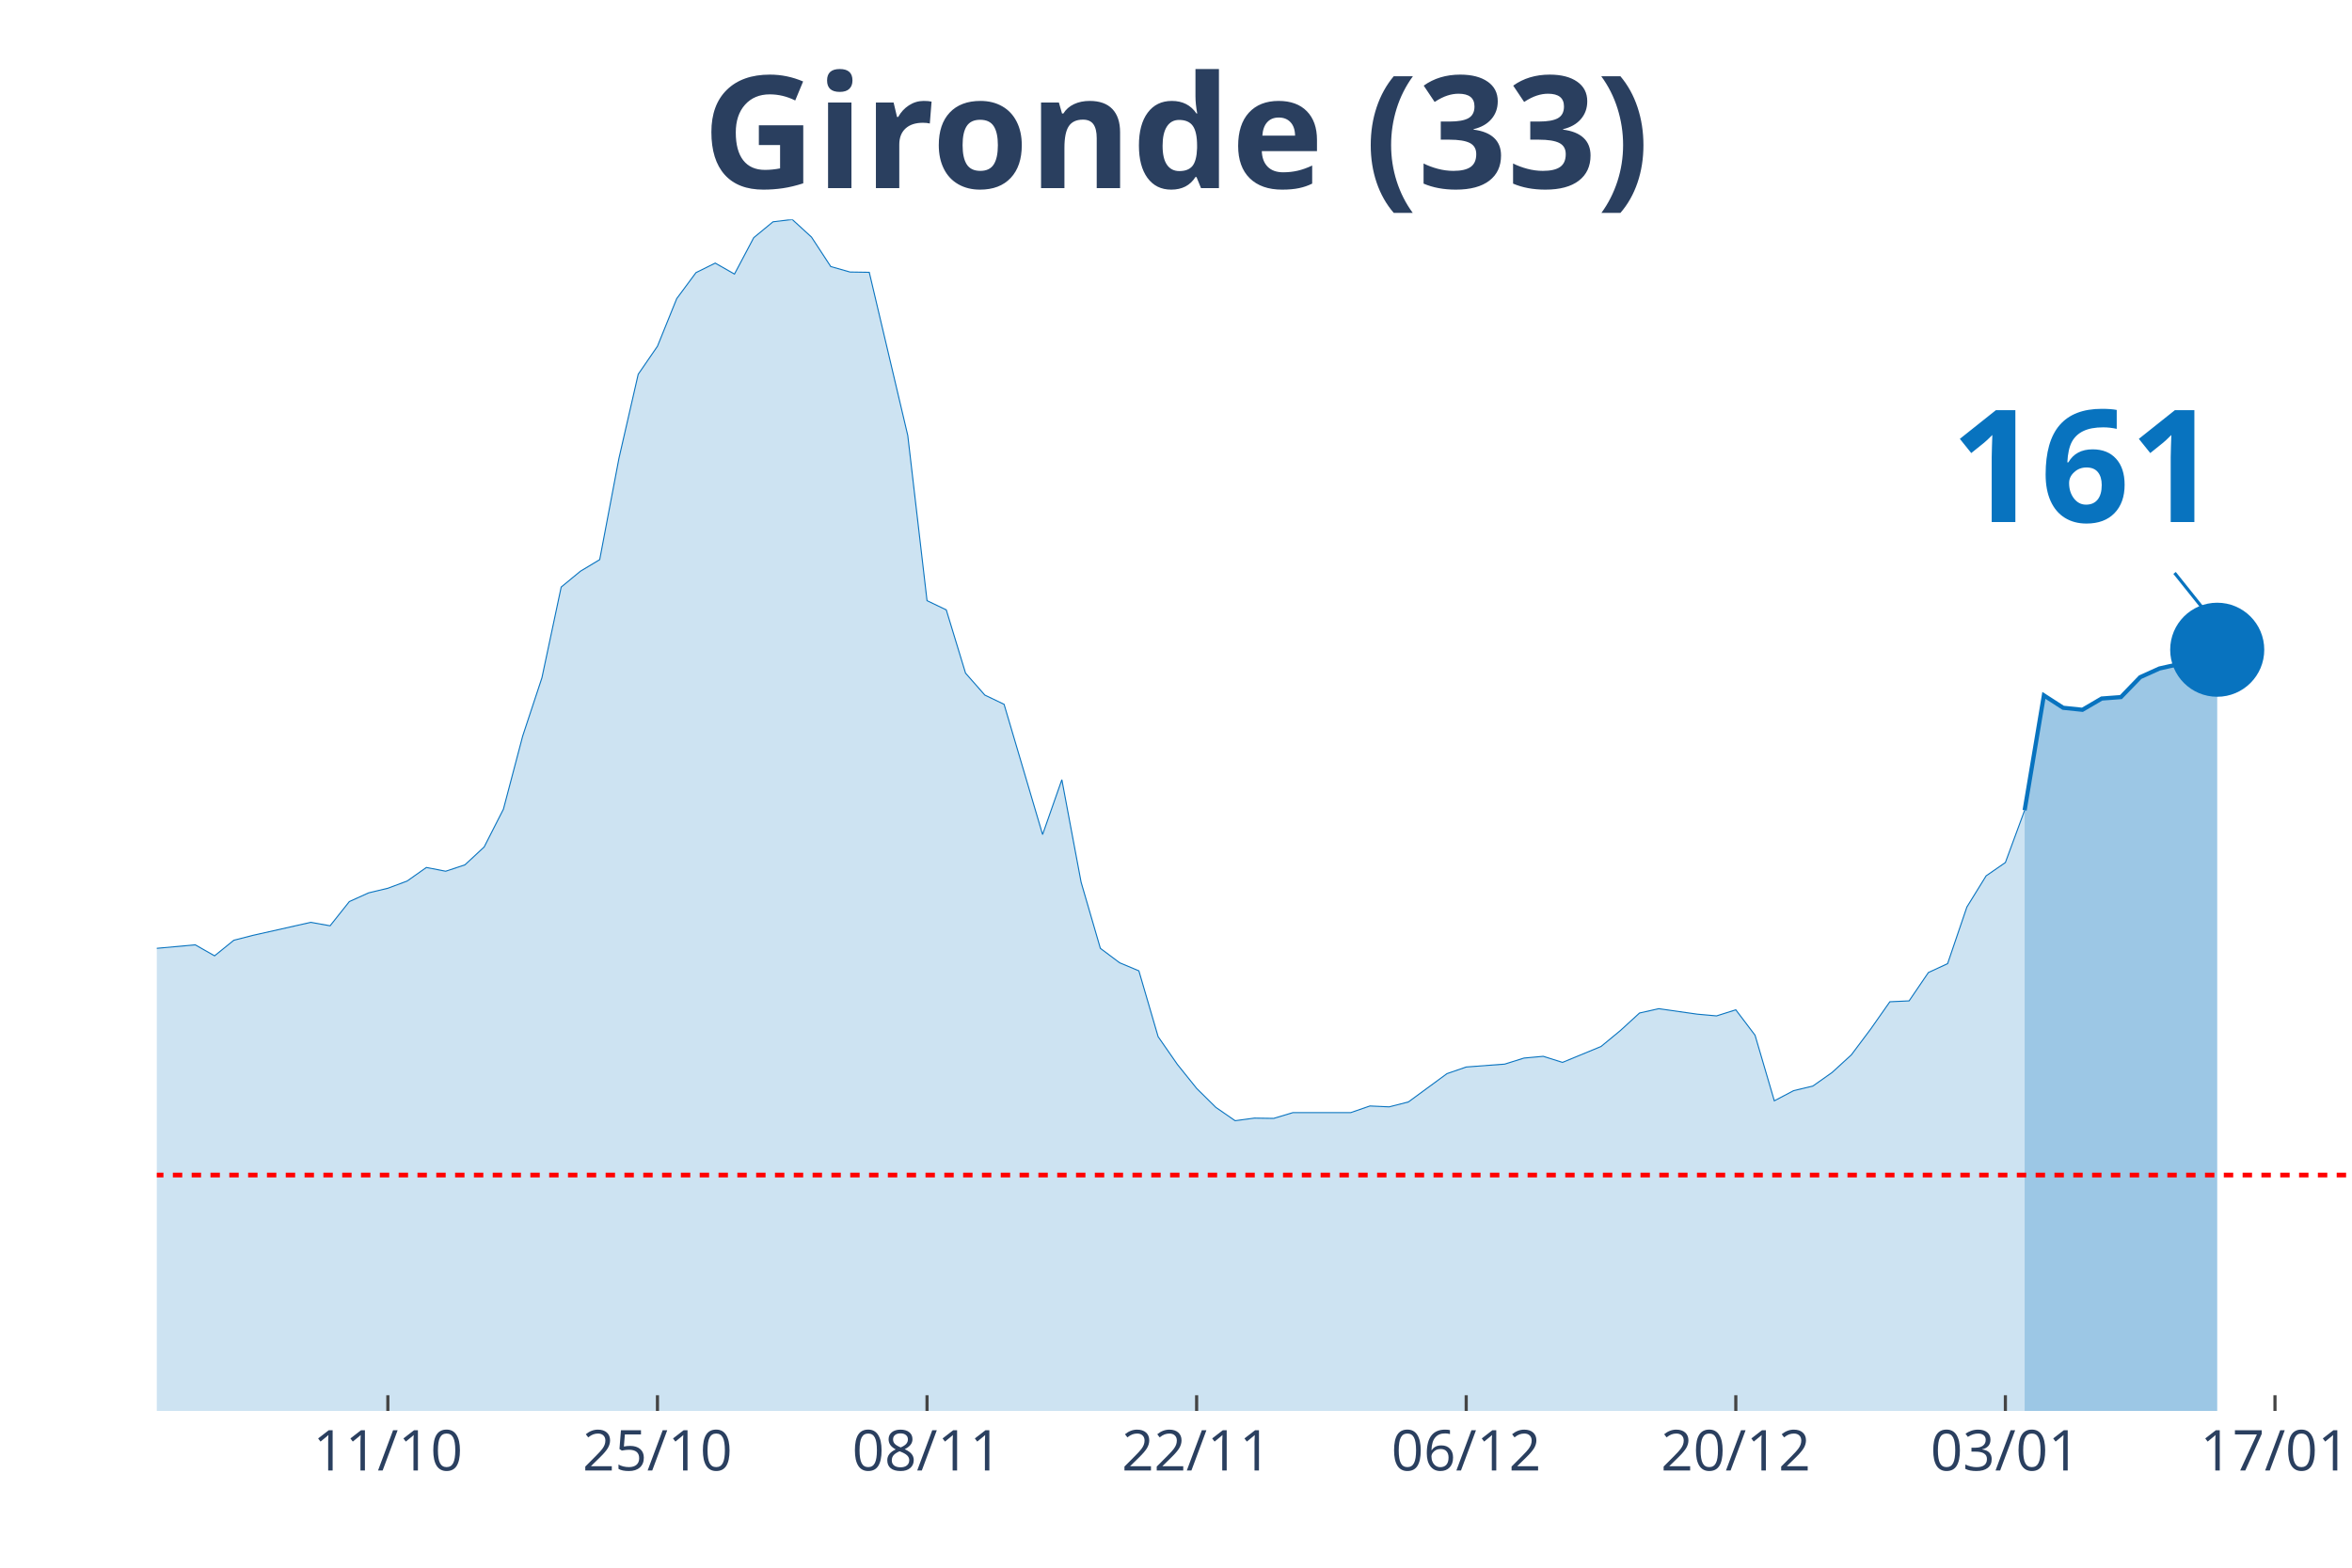
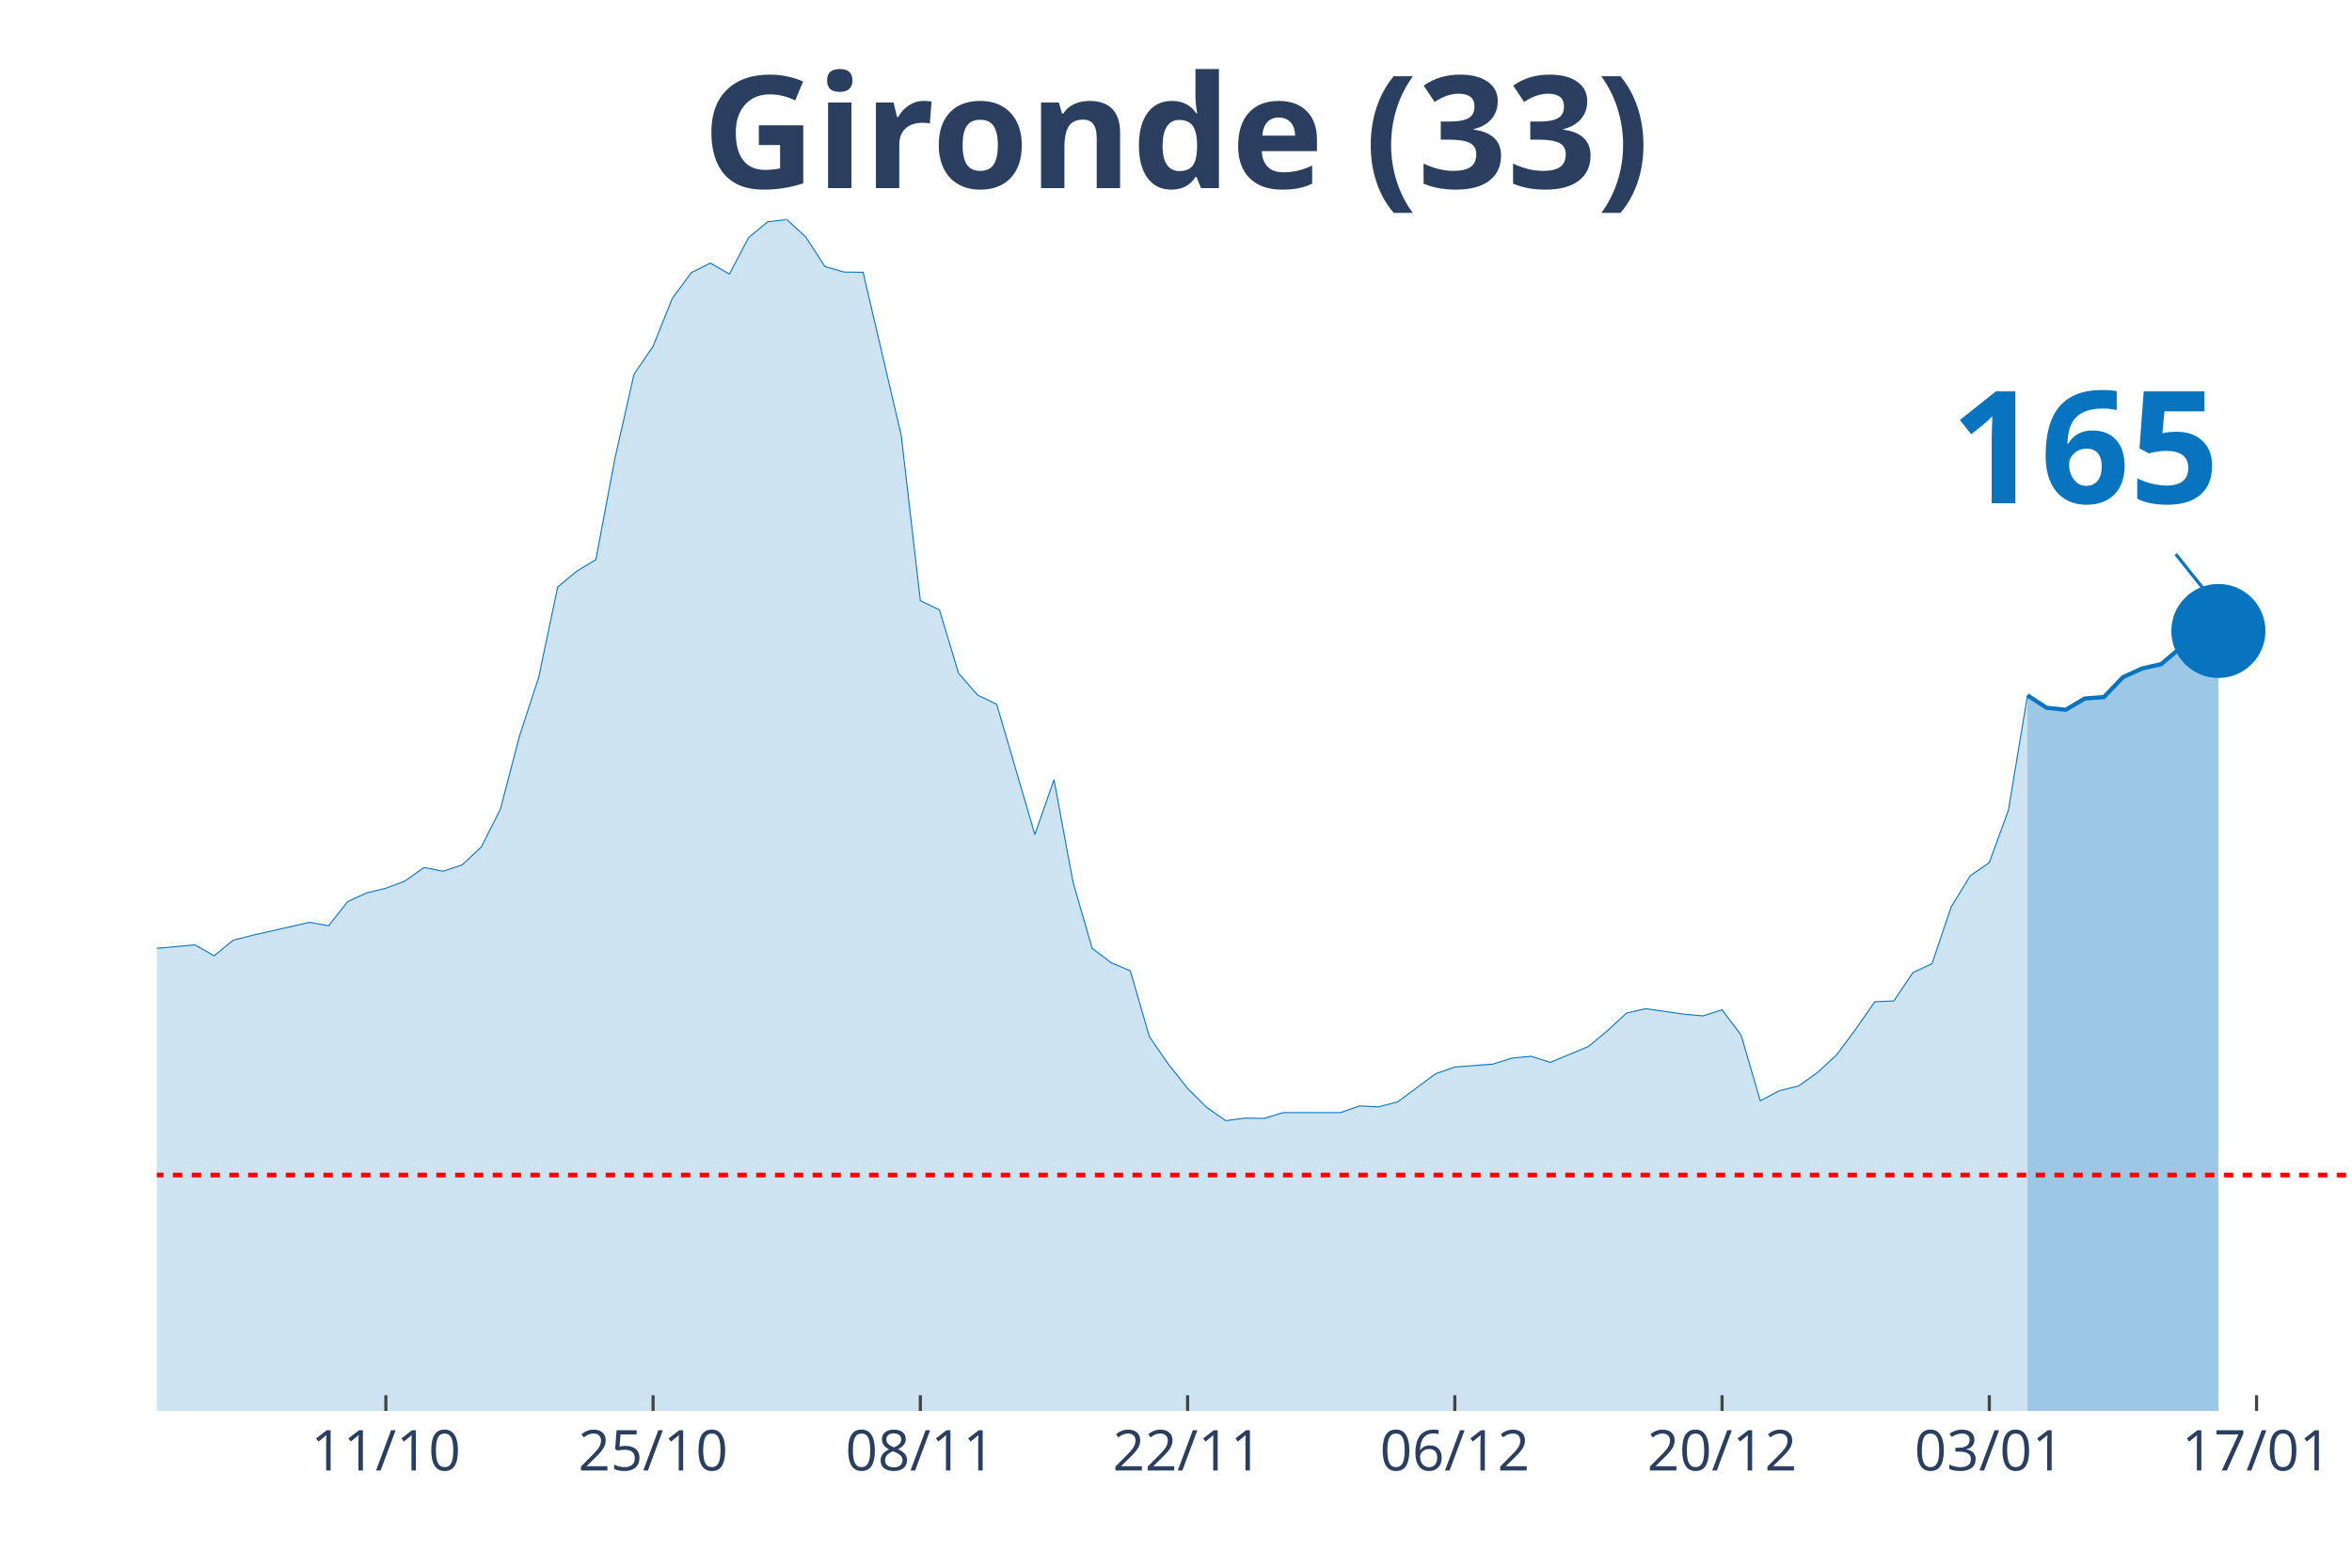
<svg xmlns="http://www.w3.org/2000/svg" class="main-svg" width="1125" height="750" style="" viewBox="0 0 750 500">
  <rect x="0" y="0" width="750" height="500" style="fill: rgb(0, 0, 0); fill-opacity: 0;" />
-   <defs id="defs-b964a0">
+   <defs id="defs-e84212">
    <g class="clips">
-       <clipPath id="clipb964a0xyplot" class="plotclip">
+       <clipPath id="clipe84212xyplot" class="plotclip">
        <rect width="700" height="380" />
      </clipPath>
-       <clipPath class="axesclip" id="clipb964a0x">
+       <clipPath class="axesclip" id="clipe84212x">
        <rect x="50" y="0" width="700" height="500" />
      </clipPath>
-       <clipPath class="axesclip" id="clipb964a0y">
+       <clipPath class="axesclip" id="clipe84212y">
        <rect x="0" y="70" width="750" height="380" />
      </clipPath>
-       <clipPath class="axesclip" id="clipb964a0xy">
+       <clipPath class="axesclip" id="clipe84212xy">
        <rect x="50" y="70" width="700" height="380" />
      </clipPath>
    </g>
    <g class="gradients" />
  </defs>
  <g class="bglayer">
    <rect class="bg" x="50" y="70" width="700" height="380" style="fill: rgb(0, 0, 0); fill-opacity: 0; stroke-width: 0;" />
  </g>
  <g class="layer-below">
    <g class="imagelayer" />
    <g class="shapelayer" />
  </g>
  <g class="cartesianlayer">
    <g class="subplot xy">
      <g class="layer-subplot">
        <g class="shapelayer" />
        <g class="imagelayer" />
      </g>
      <g class="gridlayer">
        <g class="x">
-           <path class="xgrid crisp" transform="translate(123.68,0)" d="M0,70v380" style="stroke: rgb(255, 255, 255); stroke-opacity: 1; stroke-width: 1px;" />
-           <path class="xgrid crisp" transform="translate(209.65,0)" d="M0,70v380" style="stroke: rgb(255, 255, 255); stroke-opacity: 1; stroke-width: 1px;" />
-           <path class="xgrid crisp" transform="translate(295.61,0)" d="M0,70v380" style="stroke: rgb(255, 255, 255); stroke-opacity: 1; stroke-width: 1px;" />
-           <path class="xgrid crisp" transform="translate(381.58,0)" d="M0,70v380" style="stroke: rgb(255, 255, 255); stroke-opacity: 1; stroke-width: 1px;" />
-           <path class="xgrid crisp" transform="translate(467.54,0)" d="M0,70v380" style="stroke: rgb(255, 255, 255); stroke-opacity: 1; stroke-width: 1px;" />
-           <path class="xgrid crisp" transform="translate(553.51,0)" d="M0,70v380" style="stroke: rgb(255, 255, 255); stroke-opacity: 1; stroke-width: 1px;" />
-           <path class="xgrid crisp" transform="translate(639.47,0)" d="M0,70v380" style="stroke: rgb(255, 255, 255); stroke-opacity: 1; stroke-width: 1px;" />
-           <path class="xgrid crisp" transform="translate(725.44,0)" d="M0,70v380" style="stroke: rgb(255, 255, 255); stroke-opacity: 1; stroke-width: 1px;" />
+           <path class="xgrid crisp" transform="translate(123.04,0)" d="M0,70v380" style="stroke: rgb(255, 255, 255); stroke-opacity: 1; stroke-width: 1px;" />
+           <path class="xgrid crisp" transform="translate(208.26,0)" d="M0,70v380" style="stroke: rgb(255, 255, 255); stroke-opacity: 1; stroke-width: 1px;" />
+           <path class="xgrid crisp" transform="translate(293.48,0)" d="M0,70v380" style="stroke: rgb(255, 255, 255); stroke-opacity: 1; stroke-width: 1px;" />
+           <path class="xgrid crisp" transform="translate(378.7,0)" d="M0,70v380" style="stroke: rgb(255, 255, 255); stroke-opacity: 1; stroke-width: 1px;" />
+           <path class="xgrid crisp" transform="translate(463.91,0)" d="M0,70v380" style="stroke: rgb(255, 255, 255); stroke-opacity: 1; stroke-width: 1px;" />
+           <path class="xgrid crisp" transform="translate(549.13,0)" d="M0,70v380" style="stroke: rgb(255, 255, 255); stroke-opacity: 1; stroke-width: 1px;" />
+           <path class="xgrid crisp" transform="translate(634.35,0)" d="M0,70v380" style="stroke: rgb(255, 255, 255); stroke-opacity: 1; stroke-width: 1px;" />
+           <path class="xgrid crisp" transform="translate(719.57,0)" d="M0,70v380" style="stroke: rgb(255, 255, 255); stroke-opacity: 1; stroke-width: 1px;" />
        </g>
        <g class="y" />
      </g>
      <g class="zerolinelayer" />
      <path class="xlines-below" />
      <path class="ylines-below" />
      <g class="overlines-below" />
      <g class="xaxislayer-below" />
      <g class="yaxislayer-below" />
      <g class="overaxes-below" />
-       <g class="plot" transform="translate(50, 70)" clip-path="url('#clipb964a0xyplot')">
+       <g class="plot" transform="translate(50, 70)" clip-path="url('#clipe84212xyplot')">
        <g class="scatterlayer mlayer">
-           <g class="trace scatter tracefa272f" style="stroke-miterlimit: 2;">
+           <g class="trace scatter trace7ed234" style="stroke-miterlimit: 2;">
            <g class="fills">
              <g>
-                 <path class="js-fill" d="M595.61,380L-835.09,380L-835.09,377.61L-607.89,377.51L-601.75,377.97L-503.51,375.49L-497.37,374.47L-448.25,370.79L-442.11,369.59L-405.26,368.21L-399.12,369.59L-368.42,372.91L-362.28,372.72L-331.58,368.49L-325.44,365.36L-307.02,354.58L-300.88,351.73L-282.46,342.61L-276.32,328.7L-227.19,239.46L-221.05,212.56L-214.91,195.25L-208.77,191.29L-202.63,190.37L-196.49,169.28L-190.35,151.13L-184.21,128.11L-178.07,126.91L-171.93,116.78L-165.79,119.18L-159.65,118.72L-153.51,114.29L-147.37,126.08L-141.23,141.28L-135.09,145.15L-128.95,155.65L-122.81,157.95L-116.67,160.99L-110.53,168.17L-104.39,160.71L-98.25,162.37L-92.11,166.24L-85.96,166.05L-79.82,164.4L-73.68,166.79L-67.54,174.9L-61.4,191.93L-55.26,200.87L-49.12,214.04L-42.98,222.14L-36.84,225.18L-24.56,227.85L-18.42,232.92L-12.28,235.87L-6.14,233.01L12.28,231.35L18.42,234.85L24.56,229.88L30.7,228.31L49.12,224.17L55.26,225.27L61.4,217.54L67.54,214.77L73.68,213.3L79.82,211L85.96,206.67L92.11,207.87L98.25,205.84L104.39,200.13L110.53,188.07L116.67,164.76L122.81,146.16L128.95,117.24L135.09,112.18L141.23,108.49L147.37,76.17L153.51,49.37L159.65,40.43L165.79,25.24L171.93,16.95L178.07,13.91L184.21,17.41L190.35,5.8L196.49,0.74L202.63,0L208.77,5.62L214.91,15.01L221.05,16.76L227.19,16.85L239.47,68.89L245.61,121.57L251.75,124.52L257.89,144.69L264.04,151.69L270.18,154.63L282.46,196.17L288.6,178.67L294.74,211.37L300.88,232.46L307.02,237.06L313.16,239.64L319.3,260.64L325.44,269.48L331.58,277.13L337.72,283.2L343.86,287.44L350,286.61L356.14,286.7L362.28,284.86L380.7,284.86L386.84,282.74L392.98,283.02L399.12,281.45L411.4,272.43L417.54,270.31L429.82,269.39L435.96,267.46L442.11,266.9L448.25,268.84L460.53,263.77L466.67,258.71L472.81,253.09L478.95,251.71L491.23,253.46L497.37,254.01L503.51,252.07L509.65,260.18L515.79,281.09L521.93,277.86L528.07,276.39L534.21,272.06L540.35,266.44L546.49,258.25L552.63,249.5L558.77,249.22L564.91,240.19L571.05,237.34L577.19,219.29L583.33,209.34L589.47,205.1L595.61,188.43" style="fill: rgb(8, 115, 191); fill-opacity: 0.2; stroke-width: 0;" />
+                 <path class="js-fill" d="M596.52,380L-827.83,380L-827.83,377.61L-602.61,377.51L-596.52,377.97L-499.13,375.49L-493.04,374.47L-444.35,370.79L-438.26,369.59L-401.74,368.21L-395.65,369.59L-371.3,373.28L-365.22,372.91L-328.7,368.49L-322.61,365.36L-304.35,354.58L-298.26,351.73L-280,342.61L-273.91,328.7L-225.22,239.46L-219.13,212.56L-213.04,195.25L-206.96,191.29L-200.87,190.37L-194.78,169.28L-188.7,151.13L-182.61,128.11L-176.52,126.91L-170.43,116.78L-164.35,119.18L-158.26,118.72L-152.17,114.29L-146.09,126.08L-140,141.28L-133.91,145.15L-127.83,155.65L-121.74,157.95L-115.65,160.99L-109.57,168.17L-103.48,160.71L-97.39,162.37L-91.3,166.24L-85.22,166.05L-79.13,164.4L-73.04,166.79L-66.96,174.9L-60.87,191.93L-54.78,200.87L-48.7,214.04L-42.61,222.14L-36.52,225.18L-24.35,227.85L-18.26,232.92L-12.17,235.87L-6.09,233.01L12.17,231.35L18.26,234.85L24.35,229.88L30.43,228.31L48.7,224.17L54.78,225.27L60.87,217.54L66.96,214.77L73.04,213.3L79.13,211L85.22,206.67L91.3,207.87L97.39,205.84L103.48,200.13L109.57,188.07L115.65,164.76L121.74,146.16L127.83,117.24L133.91,112.18L140,108.49L146.09,76.17L152.17,49.37L158.26,40.43L164.35,25.24L170.43,16.95L176.52,13.91L182.61,17.41L188.7,5.8L194.78,0.74L200.87,0L206.96,5.62L213.04,15.01L219.13,16.76L225.22,16.85L237.39,68.89L243.48,121.57L249.57,124.52L255.65,144.69L261.74,151.69L267.83,154.63L280,196.17L286.09,178.67L292.17,211.37L298.26,232.46L304.35,237.06L310.43,239.64L316.52,260.64L322.61,269.48L328.7,277.13L334.78,283.2L340.87,287.44L346.96,286.61L353.04,286.7L359.13,284.86L377.39,284.86L383.48,282.74L389.57,283.02L395.65,281.45L407.83,272.43L413.91,270.31L426.09,269.39L432.17,267.46L438.26,266.9L444.35,268.84L456.52,263.77L462.61,258.71L468.7,253.09L474.78,251.71L486.96,253.46L493.04,254.01L499.13,252.07L505.22,260.18L511.3,281.09L517.39,277.86L523.48,276.39L529.57,272.06L535.65,266.44L541.74,258.25L547.83,249.5L553.91,249.22L560,240.19L566.09,237.34L572.17,219.29L578.26,209.34L584.35,205.1L590.43,188.43L596.52,151.78" style="fill: rgb(8, 115, 191); fill-opacity: 0.2; stroke-width: 0;" />
              </g>
            </g>
            <g class="errorbars" />
            <g class="lines">
-               <path class="js-line" d="M-835.09,377.61L-607.89,377.51L-601.75,377.97L-503.51,375.49L-497.37,374.47L-448.25,370.79L-442.11,369.59L-405.26,368.21L-399.12,369.59L-368.42,372.91L-362.28,372.72L-331.58,368.49L-325.44,365.36L-307.02,354.58L-300.88,351.73L-282.46,342.61L-276.32,328.7L-227.19,239.46L-221.05,212.56L-214.91,195.25L-208.77,191.29L-202.63,190.37L-196.49,169.28L-190.35,151.13L-184.21,128.11L-178.07,126.91L-171.93,116.78L-165.79,119.18L-159.65,118.72L-153.51,114.29L-147.37,126.08L-141.23,141.28L-135.09,145.15L-128.95,155.65L-122.81,157.95L-116.67,160.99L-110.53,168.17L-104.39,160.71L-98.25,162.37L-92.11,166.24L-85.96,166.05L-79.82,164.4L-73.68,166.79L-67.54,174.9L-61.4,191.93L-55.26,200.87L-49.12,214.04L-42.98,222.14L-36.84,225.18L-24.56,227.85L-18.42,232.92L-12.28,235.87L-6.14,233.01L12.28,231.35L18.42,234.85L24.56,229.88L30.7,228.31L49.12,224.17L55.26,225.27L61.4,217.54L67.54,214.77L73.68,213.3L79.82,211L85.96,206.67L92.11,207.87L98.25,205.84L104.39,200.13L110.53,188.07L116.67,164.76L122.81,146.16L128.95,117.24L135.09,112.18L141.23,108.49L147.37,76.17L153.51,49.37L159.65,40.43L165.79,25.24L171.93,16.95L178.07,13.91L184.21,17.41L190.35,5.8L196.49,0.74L202.63,0L208.77,5.62L214.91,15.01L221.05,16.76L227.19,16.85L239.47,68.89L245.61,121.57L251.75,124.52L257.89,144.69L264.04,151.69L270.18,154.63L282.46,196.17L288.6,178.67L294.74,211.37L300.88,232.46L307.02,237.06L313.16,239.64L319.3,260.64L325.44,269.48L331.58,277.13L337.72,283.2L343.86,287.44L350,286.61L356.14,286.7L362.28,284.86L380.7,284.86L386.84,282.74L392.98,283.02L399.12,281.45L411.4,272.43L417.54,270.31L429.82,269.39L435.96,267.46L442.11,266.9L448.25,268.84L460.53,263.77L466.67,258.71L472.81,253.09L478.95,251.71L491.23,253.46L497.37,254.01L503.51,252.07L509.65,260.18L515.79,281.09L521.93,277.86L528.07,276.39L534.21,272.06L540.35,266.44L546.49,258.25L552.63,249.5L558.77,249.22L564.91,240.19L571.05,237.34L577.19,219.29L583.33,209.34L589.47,205.1L595.61,188.43" style="vector-effect: non-scaling-stroke; fill: none; stroke: rgb(8, 115, 191); stroke-opacity: 1; stroke-width: 0.5px; opacity: 1;" />
+               <path class="js-line" d="M-827.83,377.61L-602.61,377.51L-596.52,377.97L-499.13,375.49L-493.04,374.47L-444.35,370.79L-438.26,369.59L-401.74,368.21L-395.65,369.59L-371.3,373.28L-365.22,372.91L-328.7,368.49L-322.61,365.36L-304.35,354.58L-298.26,351.73L-280,342.61L-273.91,328.7L-225.22,239.46L-219.13,212.56L-213.04,195.25L-206.96,191.29L-200.87,190.37L-194.78,169.28L-188.7,151.13L-182.61,128.11L-176.52,126.91L-170.43,116.78L-164.35,119.18L-158.26,118.72L-152.17,114.29L-146.09,126.08L-140,141.28L-133.91,145.15L-127.83,155.65L-121.74,157.95L-115.65,160.99L-109.57,168.17L-103.48,160.71L-97.39,162.37L-91.3,166.24L-85.22,166.05L-79.13,164.4L-73.04,166.79L-66.96,174.9L-60.87,191.93L-54.78,200.87L-48.7,214.04L-42.61,222.14L-36.52,225.18L-24.35,227.85L-18.26,232.92L-12.17,235.87L-6.09,233.01L12.17,231.35L18.26,234.85L24.35,229.88L30.43,228.31L48.7,224.17L54.78,225.27L60.87,217.54L66.96,214.77L73.04,213.3L79.13,211L85.22,206.67L91.3,207.87L97.39,205.84L103.48,200.13L109.57,188.07L115.65,164.76L121.74,146.16L127.83,117.24L133.91,112.18L140,108.49L146.09,76.17L152.17,49.37L158.26,40.43L164.35,25.24L170.43,16.95L176.52,13.91L182.61,17.41L188.7,5.8L194.78,0.74L200.87,0L206.96,5.62L213.04,15.01L219.13,16.76L225.22,16.85L237.39,68.89L243.48,121.57L249.57,124.52L255.65,144.69L261.74,151.69L267.83,154.63L280,196.17L286.09,178.67L292.17,211.37L298.26,232.46L304.35,237.06L310.43,239.64L316.52,260.64L322.61,269.48L328.7,277.13L334.78,283.2L340.87,287.44L346.96,286.61L353.04,286.7L359.13,284.86L377.39,284.86L383.48,282.74L389.57,283.02L395.65,281.45L407.83,272.43L413.91,270.31L426.09,269.39L432.17,267.46L438.26,266.9L444.35,268.84L456.52,263.77L462.61,258.71L468.7,253.09L474.78,251.71L486.96,253.46L493.04,254.01L499.13,252.07L505.22,260.18L511.3,281.09L517.39,277.86L523.48,276.39L529.57,272.06L535.65,266.44L541.74,258.25L547.83,249.5L553.91,249.22L560,240.19L566.09,237.34L572.17,219.29L578.26,209.34L584.35,205.1L590.43,188.43L596.52,151.78" style="vector-effect: non-scaling-stroke; fill: none; stroke: rgb(8, 115, 191); stroke-opacity: 1; stroke-width: 0.5px; opacity: 1;" />
            </g>
            <g class="points" />
            <g class="text" />
          </g>
-           <g class="trace scatter trace7eeb06" style="stroke-miterlimit: 2;">
+           <g class="trace scatter traceaf2018" style="stroke-miterlimit: 2;">
            <g class="fills">
              <g>
-                 <path class="js-fill" d="M657.02,380L595.61,380L595.61,188.43L601.75,151.78L607.89,155.74L614.04,156.38L620.18,152.79L626.32,152.33L632.46,145.98L638.6,143.21L644.74,141.83L650.88,136.67L657.02,137.23" style="fill: rgb(8, 115, 191); fill-opacity: 0.4; stroke-width: 0;" />
+                 <path class="js-fill" d="M657.39,380L596.52,380L596.52,151.78L602.61,155.74L608.7,156.38L614.78,152.79L620.87,152.33L626.96,145.98L633.04,143.21L639.13,141.83L645.22,136.67L651.3,137.23L657.39,131.24" style="fill: rgb(8, 115, 191); fill-opacity: 0.4; stroke-width: 0;" />
              </g>
            </g>
            <g class="errorbars" />
            <g class="lines">
-               <path class="js-line" d="M595.61,188.43L601.75,151.78L607.89,155.74L614.04,156.38L620.18,152.79L626.32,152.33L632.46,145.98L638.6,143.21L644.74,141.83L650.88,136.67L657.02,137.23" style="vector-effect: non-scaling-stroke; fill: none; stroke: rgb(8, 115, 191); stroke-opacity: 1; stroke-width: 2px; opacity: 1;" />
+               <path class="js-line" d="M596.52,151.78L602.61,155.74L608.7,156.38L614.78,152.79L620.87,152.33L626.96,145.98L633.04,143.21L639.13,141.83L645.22,136.67L651.3,137.23L657.39,131.24" style="vector-effect: non-scaling-stroke; fill: none; stroke: rgb(8, 115, 191); stroke-opacity: 1; stroke-width: 2px; opacity: 1;" />
            </g>
            <g class="points" />
            <g class="text" />
          </g>
-           <g class="trace scatter trace23dba0" style="stroke-miterlimit: 2; opacity: 1;">
+           <g class="trace scatter trace77d5a4" style="stroke-miterlimit: 2; opacity: 1;">
            <g class="fills" />
            <g class="errorbars" />
            <g class="lines" />
            <g class="points">
-               <path class="point" transform="translate(657.02,137.23)" d="M15,0A15,15 0 1,1 0,-15A15,15 0 0,1 15,0Z" style="opacity: 1; stroke-width: 0px; fill: rgb(8, 115, 191); fill-opacity: 1;" />
+               <path class="point" transform="translate(657.39,131.24)" d="M15,0A15,15 0 1,1 0,-15A15,15 0 0,1 15,0Z" style="opacity: 1; stroke-width: 0px; fill: rgb(8, 115, 191); fill-opacity: 1;" />
            </g>
            <g class="text" />
          </g>
        </g>
      </g>
      <g class="overplot" />
      <path class="xlines-above crisp" style="fill: none; stroke-width: 1px; stroke: rgb(0, 0, 0); stroke-opacity: 0;" d="" />
      <path class="ylines-above crisp" style="fill: none;" d="M0,0" />
      <g class="overlines-above" />
      <g class="xaxislayer-above">
-         <path class="xtick ticks crisp" d="M0,450v-5" transform="translate(123.68,0)" style="stroke: rgb(68, 68, 68); stroke-opacity: 1; stroke-width: 1px;" />
-         <path class="xtick ticks crisp" d="M0,450v-5" transform="translate(209.65,0)" style="stroke: rgb(68, 68, 68); stroke-opacity: 1; stroke-width: 1px;" />
-         <path class="xtick ticks crisp" d="M0,450v-5" transform="translate(295.61,0)" style="stroke: rgb(68, 68, 68); stroke-opacity: 1; stroke-width: 1px;" />
-         <path class="xtick ticks crisp" d="M0,450v-5" transform="translate(381.58,0)" style="stroke: rgb(68, 68, 68); stroke-opacity: 1; stroke-width: 1px;" />
-         <path class="xtick ticks crisp" d="M0,450v-5" transform="translate(467.54,0)" style="stroke: rgb(68, 68, 68); stroke-opacity: 1; stroke-width: 1px;" />
-         <path class="xtick ticks crisp" d="M0,450v-5" transform="translate(553.51,0)" style="stroke: rgb(68, 68, 68); stroke-opacity: 1; stroke-width: 1px;" />
-         <path class="xtick ticks crisp" d="M0,450v-5" transform="translate(639.47,0)" style="stroke: rgb(68, 68, 68); stroke-opacity: 1; stroke-width: 1px;" />
-         <path class="xtick ticks crisp" d="M0,450v-5" transform="translate(725.44,0)" style="stroke: rgb(68, 68, 68); stroke-opacity: 1; stroke-width: 1px;" />
+         <path class="xtick ticks crisp" d="M0,450v-5" transform="translate(123.04,0)" style="stroke: rgb(68, 68, 68); stroke-opacity: 1; stroke-width: 1px;" />
+         <path class="xtick ticks crisp" d="M0,450v-5" transform="translate(208.26,0)" style="stroke: rgb(68, 68, 68); stroke-opacity: 1; stroke-width: 1px;" />
+         <path class="xtick ticks crisp" d="M0,450v-5" transform="translate(293.48,0)" style="stroke: rgb(68, 68, 68); stroke-opacity: 1; stroke-width: 1px;" />
+         <path class="xtick ticks crisp" d="M0,450v-5" transform="translate(378.7,0)" style="stroke: rgb(68, 68, 68); stroke-opacity: 1; stroke-width: 1px;" />
+         <path class="xtick ticks crisp" d="M0,450v-5" transform="translate(463.91,0)" style="stroke: rgb(68, 68, 68); stroke-opacity: 1; stroke-width: 1px;" />
+         <path class="xtick ticks crisp" d="M0,450v-5" transform="translate(549.13,0)" style="stroke: rgb(68, 68, 68); stroke-opacity: 1; stroke-width: 1px;" />
+         <path class="xtick ticks crisp" d="M0,450v-5" transform="translate(634.35,0)" style="stroke: rgb(68, 68, 68); stroke-opacity: 1; stroke-width: 1px;" />
+         <path class="xtick ticks crisp" d="M0,450v-5" transform="translate(719.57,0)" style="stroke: rgb(68, 68, 68); stroke-opacity: 1; stroke-width: 1px;" />
        <g class="xtick">
-           <text text-anchor="middle" x="0" y="469" transform="translate(123.68,0)" style="font-family: 'Open Sans', verdana, arial, sans-serif; font-size: 18px; fill: rgb(42, 63, 95); fill-opacity: 1; white-space: pre;">11/10</text>
+           <text text-anchor="middle" x="0" y="469" transform="translate(123.04,0)" style="font-family: 'Open Sans', verdana, arial, sans-serif; font-size: 18px; fill: rgb(42, 63, 95); fill-opacity: 1; white-space: pre;">11/10</text>
        </g>
        <g class="xtick">
-           <text text-anchor="middle" x="0" y="469" transform="translate(209.65,0)" style="font-family: 'Open Sans', verdana, arial, sans-serif; font-size: 18px; fill: rgb(42, 63, 95); fill-opacity: 1; white-space: pre;">25/10</text>
+           <text text-anchor="middle" x="0" y="469" transform="translate(208.26,0)" style="font-family: 'Open Sans', verdana, arial, sans-serif; font-size: 18px; fill: rgb(42, 63, 95); fill-opacity: 1; white-space: pre;">25/10</text>
        </g>
        <g class="xtick">
-           <text text-anchor="middle" x="0" y="469" transform="translate(295.61,0)" style="font-family: 'Open Sans', verdana, arial, sans-serif; font-size: 18px; fill: rgb(42, 63, 95); fill-opacity: 1; white-space: pre;">08/11</text>
+           <text text-anchor="middle" x="0" y="469" transform="translate(293.48,0)" style="font-family: 'Open Sans', verdana, arial, sans-serif; font-size: 18px; fill: rgb(42, 63, 95); fill-opacity: 1; white-space: pre;">08/11</text>
        </g>
        <g class="xtick">
-           <text text-anchor="middle" x="0" y="469" transform="translate(381.58,0)" style="font-family: 'Open Sans', verdana, arial, sans-serif; font-size: 18px; fill: rgb(42, 63, 95); fill-opacity: 1; white-space: pre;">22/11</text>
+           <text text-anchor="middle" x="0" y="469" transform="translate(378.7,0)" style="font-family: 'Open Sans', verdana, arial, sans-serif; font-size: 18px; fill: rgb(42, 63, 95); fill-opacity: 1; white-space: pre;">22/11</text>
        </g>
        <g class="xtick">
-           <text text-anchor="middle" x="0" y="469" transform="translate(467.54,0)" style="font-family: 'Open Sans', verdana, arial, sans-serif; font-size: 18px; fill: rgb(42, 63, 95); fill-opacity: 1; white-space: pre;">06/12</text>
+           <text text-anchor="middle" x="0" y="469" transform="translate(463.91,0)" style="font-family: 'Open Sans', verdana, arial, sans-serif; font-size: 18px; fill: rgb(42, 63, 95); fill-opacity: 1; white-space: pre;">06/12</text>
        </g>
        <g class="xtick">
-           <text text-anchor="middle" x="0" y="469" transform="translate(553.51,0)" style="font-family: 'Open Sans', verdana, arial, sans-serif; font-size: 18px; fill: rgb(42, 63, 95); fill-opacity: 1; white-space: pre;">20/12</text>
+           <text text-anchor="middle" x="0" y="469" transform="translate(549.13,0)" style="font-family: 'Open Sans', verdana, arial, sans-serif; font-size: 18px; fill: rgb(42, 63, 95); fill-opacity: 1; white-space: pre;">20/12</text>
        </g>
        <g class="xtick">
-           <text text-anchor="middle" x="0" y="469" transform="translate(639.47,0)" style="font-family: 'Open Sans', verdana, arial, sans-serif; font-size: 18px; fill: rgb(42, 63, 95); fill-opacity: 1; white-space: pre;">03/01</text>
+           <text text-anchor="middle" x="0" y="469" transform="translate(634.35,0)" style="font-family: 'Open Sans', verdana, arial, sans-serif; font-size: 18px; fill: rgb(42, 63, 95); fill-opacity: 1; white-space: pre;">03/01</text>
        </g>
        <g class="xtick">
-           <text text-anchor="middle" x="0" y="469" transform="translate(725.44,0)" style="font-family: 'Open Sans', verdana, arial, sans-serif; font-size: 18px; fill: rgb(42, 63, 95); fill-opacity: 1; white-space: pre;">17/01</text>
+           <text text-anchor="middle" x="0" y="469" transform="translate(719.57,0)" style="font-family: 'Open Sans', verdana, arial, sans-serif; font-size: 18px; fill: rgb(42, 63, 95); fill-opacity: 1; white-space: pre;">17/01</text>
        </g>
      </g>
      <g class="yaxislayer-above" />
      <g class="overaxes-above" />
    </g>
  </g>
  <g class="polarlayer" />
  <g class="ternarylayer" />
  <g class="geolayer" />
  <g class="funnelarealayer" />
  <g class="pielayer" />
  <g class="treemaplayer" />
  <g class="sunburstlayer" />
  <g class="glimages" />
-   <defs id="topdefs-b964a0">
+   <defs id="topdefs-e84212">
    <g class="clips" />
  </defs>
  <g class="layer-above">
    <g class="imagelayer" />
    <g class="shapelayer">
-       <path data-index="0" fill-rule="evenodd" d="M-3400.88,374.78L1087.72,374.78" clip-path="url('#clipb964a0xy')" style="opacity: 1; stroke: rgb(255, 0, 0); stroke-opacity: 1; fill: rgb(0, 0, 0); fill-opacity: 0; stroke-dasharray: 3px, 3px; stroke-width: 1.5px;" />
+       <path data-index="0" fill-rule="evenodd" d="M-3370.87,374.78L1078.7,374.78" clip-path="url('#clipe84212xy')" style="opacity: 1; stroke: rgb(255, 0, 0); stroke-opacity: 1; fill: rgb(0, 0, 0); fill-opacity: 0; stroke-dasharray: 3px, 3px; stroke-width: 1.5px;" />
    </g>
  </g>
  <g class="infolayer">
    <g class="g-gtitle">
      <text class="gtitle" x="375" y="25" text-anchor="middle" dy="0.7em" style="font-family: 'Open Sans', verdana, arial, sans-serif; font-size: 50px; fill: rgb(42, 63, 95); opacity: 1; font-weight: normal; white-space: pre;">
        <tspan style="font-weight:bold">Gironde (33)</tspan>
      </text>
    </g>
    <g class="g-xtitle" />
    <g class="annotation" data-index="0" style="opacity: 1;">
-       <g class="annotation-text-g" transform="rotate(0,665.02,147.23)">
-         <g class="cursor-pointer" transform="translate(607, 111)">
+       <g class="annotation-text-g" transform="rotate(0,665.39,141.24)">
+         <g class="cursor-pointer" transform="translate(607, 105)">
          <rect class="bg" x="0.5" y="0.5" width="115" height="71" style="stroke-width: 1px; stroke: rgb(0, 0, 0); stroke-opacity: 0; fill: rgb(255, 255, 255); fill-opacity: 0.6;" />
          <text class="annotation-text" text-anchor="middle" x="57.812" y="55.5" style="font-family: 'Open Sans', verdana, arial, sans-serif; font-size: 50px; fill: rgb(8, 115, 191); fill-opacity: 1; white-space: pre;">
-             <tspan style="font-weight:bold">161 </tspan>
+             <tspan style="font-weight:bold">165 </tspan>
          </text>
        </g>
      </g>
      <g class="annotation-arrow-g" style="opacity: 1;">
-         <path d="M693.42,182.73L705.02,197.23" style="stroke-width: 1px; stroke: rgb(8, 115, 191); stroke-opacity: 1; stroke-dasharray: 0px, 0px, 18.569px, 18.569px;" />
+         <path d="M693.79,176.74L705.39,191.24" style="stroke-width: 1px; stroke: rgb(8, 115, 191); stroke-opacity: 1; stroke-dasharray: 0px, 0px, 18.569px, 18.569px;" />
      </g>
    </g>
  </g>
</svg>
